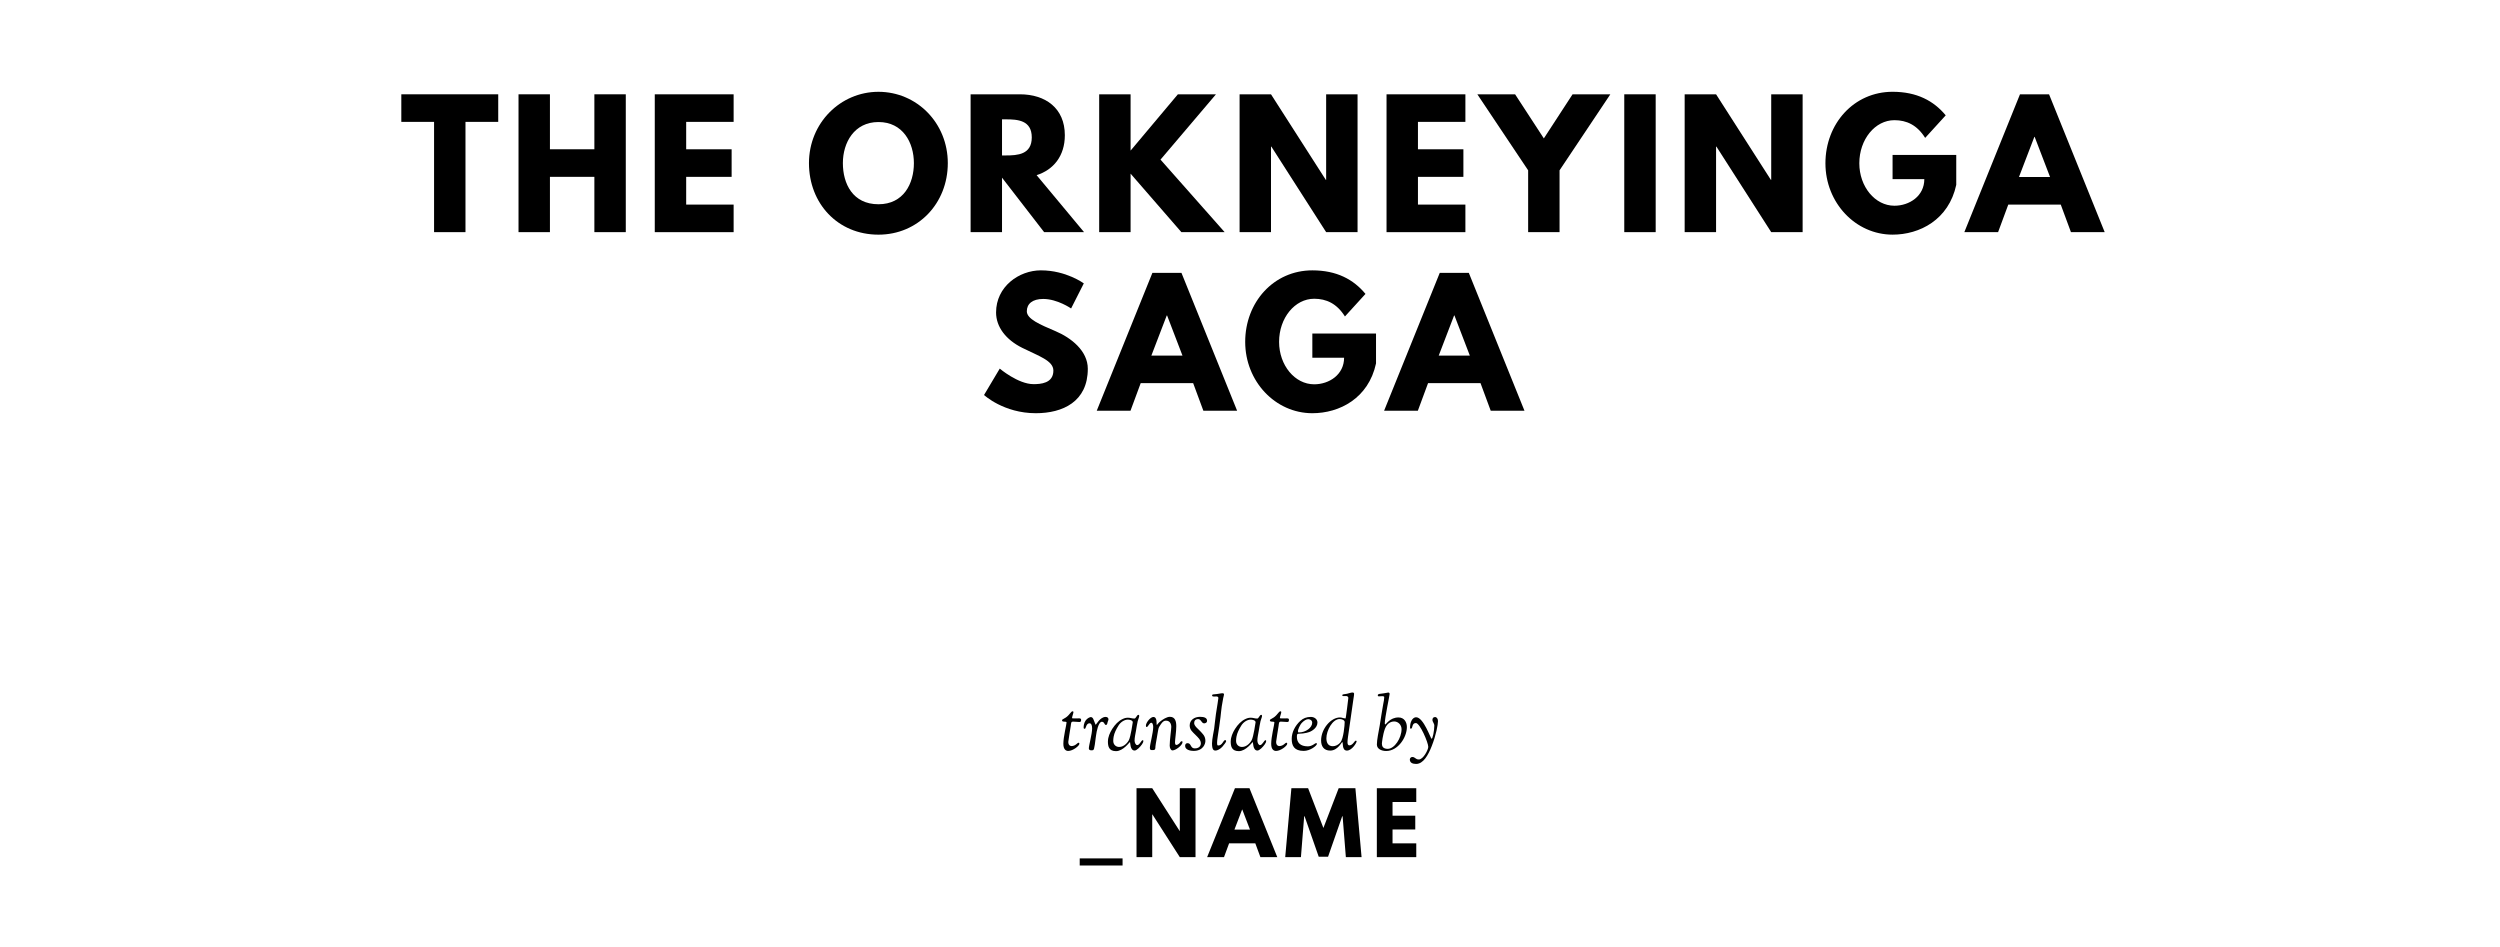
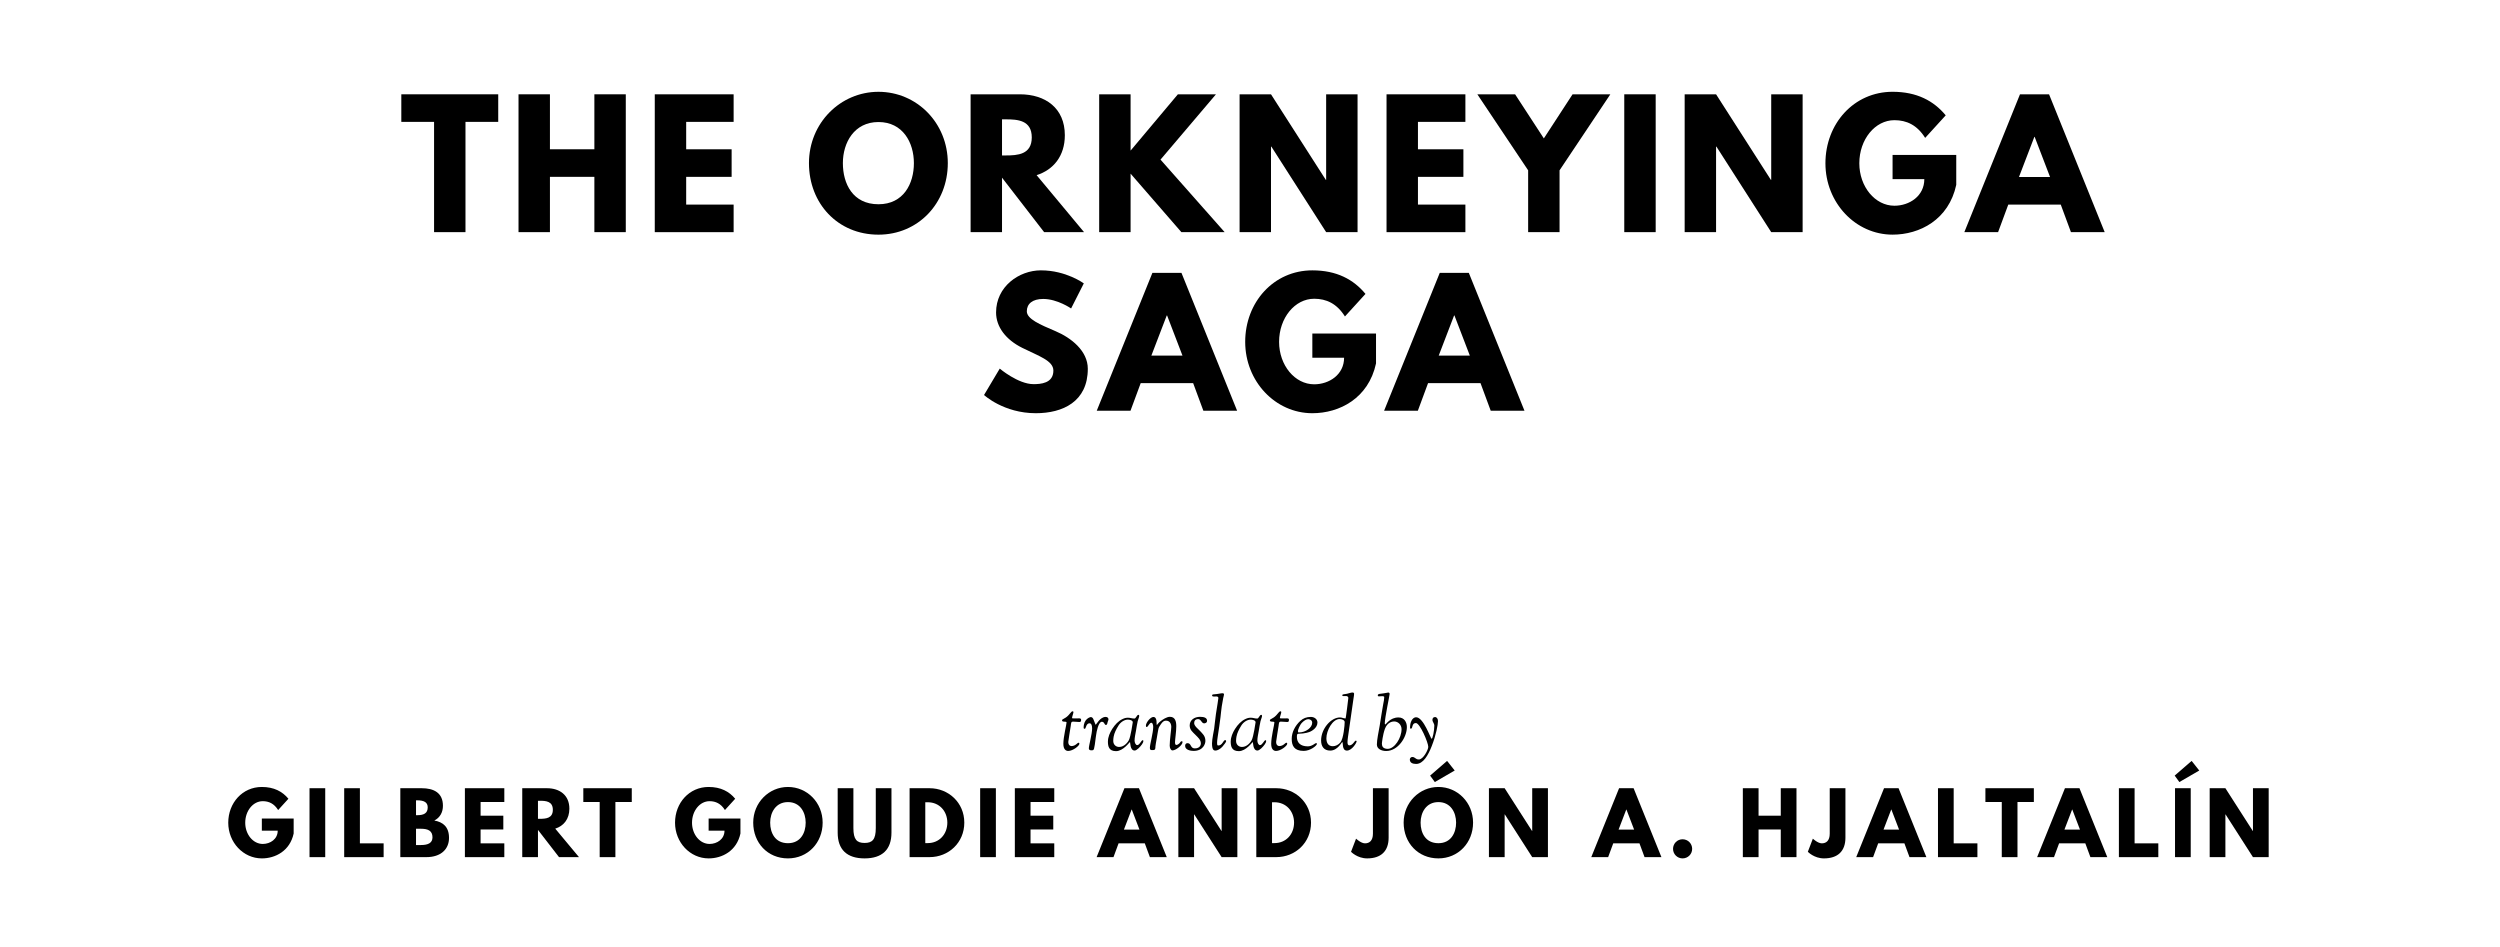
<svg xmlns="http://www.w3.org/2000/svg" version="1.1" viewBox="0 0 1400 530">
  <g aria-label="THE ORKNEYINGA">
    <path d="M224.74,68.25l0.00-15.44l54.27,0.00l0.00,15.44l-18.34,0.00l0.00,61.75l-17.59,0.00l0.00-61.75l-18.34,0.00z" />
    <path d="M307.96,99.03l0.00,30.97l-17.59,0.00l0.00-77.19l17.59,0.00l0.00,30.78l24.89,0.00l0.00-30.78l17.59,0.00l0.00,77.19l-17.59,0.00l0.00-30.97l-24.89,0.00z" />
    <path d="M410.83,52.81l0.00,15.44l-26.57,0.00l0.00,15.35l25.45,0.00l0.00,15.44l-25.45,0.00l0.00,15.53l26.57,0.00l0.00,15.44l-44.16,0.00l0.00-77.19l44.16,0.00z" />
    <path d="M453.02,91.36c0.00-22.55,17.68-39.95,38.92-39.95c21.43,0.00,38.83,17.40,38.83,39.95s-16.65,40.05-38.83,40.05c-22.83,0.00-38.92-17.50-38.92-40.05z  M472.01,91.36c0.00,11.51,5.52,23.02,19.93,23.02c14.04,0.00,19.84-11.51,19.84-23.02s-6.18-23.02-19.84-23.02c-13.57,0.00-19.93,11.51-19.93,23.02z" />
    <path d="M543.54,52.81l27.60,0.00c14.32,0.00,25.17,7.77,25.17,22.92c0.00,11.60-6.36,19.37-15.81,22.36l26.57,31.91l-22.36,0.00l-23.58-30.50l0.00,30.50l-17.59,0.00l0.00-77.19z  M561.13,87.05l2.06,0.00c6.64,0.00,14.60-0.47,14.60-10.11s-7.95-10.11-14.60-10.11l-2.06,0.00l0.00,20.21z" />
    <path d="M685.80,130.00l-24.23,0.00l-28.44-32.75l0.00,32.75l-17.59,0.00l0.00-77.19l17.59,0.00l0.00,31.53l26.48-31.53l21.33,0.00l-31.06,36.58z" />
    <path d="M711.76,82.09l0.00,47.91l-17.59,0.00l0.00-77.19l17.59,0.00l30.69,47.91l0.19,0.00l0.00-47.91l17.59,0.00l0.00,77.19l-17.59,0.00l-30.69-47.91l-0.19,0.00z" />
    <path d="M820.62,52.81l0.00,15.44l-26.57,0.00l0.00,15.35l25.45,0.00l0.00,15.44l-25.45,0.00l0.00,15.53l26.57,0.00l0.00,15.44l-44.16,0.00l0.00-77.19l44.16,0.00z" />
    <path d="M827.31,52.81l21.15,0.00l16.09,24.70l16.09-24.70l21.15,0.00l-28.44,42.57l0.00,34.62l-17.59,0.00l0.00-34.62z" />
    <path d="M927.18,52.81l0.00,77.19l-17.59,0.00l0.00-77.19l17.59,0.00z" />
    <path d="M961.00,82.09l0.00,47.91l-17.59,0.00l0.00-77.19l17.59,0.00l30.69,47.91l0.19,0.00l0.00-47.91l17.59,0.00l0.00,77.19l-17.59,0.00l-30.69-47.91l-0.19,0.00z" />
    <path d="M1095.50,86.77l0.00,16.75c-4.21,19.56-20.49,27.88-35.65,27.88c-20.77,0.00-37.61-17.87-37.61-39.95c0.00-22.18,15.91-40.05,37.61-40.05c13.57,0.00,23.02,5.05,29.75,13.19l-11.51,12.63c-4.49-7.20-10.39-9.92-17.22-9.92c-10.85,0.00-19.65,10.76-19.65,24.14c0.00,13.10,8.80,23.77,19.65,23.77c8.42,0.00,16.75-5.43,16.75-14.88l-17.78,0.00l0.00-13.57l35.65,0.00z" />
    <path d="M1147.47,52.81l31.16,77.19l-18.90,0.00l-5.71-15.44l-29.38,0.00l-5.71,15.44l-18.90,0.00l31.16-77.19l16.28,0.00z  M1148.03,99.12l-8.61-22.46l-0.19,0.00l-8.61,22.46l17.40,0.00z" />
  </g>
  <g aria-label="SAGA">
    <path d="M582.98,151.40c14.04,0.00,23.95,7.30,23.95,7.30l-7.11,14.04s-7.67-5.33-15.63-5.33c-5.99,0.00-9.17,2.71-9.17,6.92c0.00,4.30,7.30,7.39,16.09,11.13c8.61,3.65,18.06,10.95,18.06,21.05c0.00,18.43-14.04,24.89-29.10,24.89c-18.06,0.00-29.01-10.20-29.01-10.20l8.80-14.78s10.29,8.70,18.90,8.70c3.84,0.00,11.13-0.37,11.13-7.58c0.00-5.61-8.23-8.14-17.40-12.73c-9.26-4.58-14.69-11.79-14.69-19.84c0.00-14.41,12.73-23.58,25.17-23.58z" />
    <path d="M661.62,152.81l31.16,77.19l-18.90,0.00l-5.71-15.44l-29.38,0.00l-5.71,15.44l-18.90,0.00l31.16-77.19l16.28,0.00z  M662.18,199.12l-8.61-22.46l-0.19,0.00l-8.61,22.46l17.40,0.00z" />
    <path d="M770.57,186.77l0.00,16.75c-4.21,19.56-20.49,27.88-35.65,27.88c-20.77,0.00-37.61-17.87-37.61-39.95c0.00-22.18,15.91-40.05,37.61-40.05c13.57,0.00,23.02,5.05,29.75,13.19l-11.51,12.63c-4.49-7.20-10.39-9.92-17.22-9.92c-10.85,0.00-19.65,10.76-19.65,24.14c0.00,13.10,8.80,23.77,19.65,23.77c8.42,0.00,16.75-5.43,16.75-14.88l-17.78,0.00l0.00-13.57l35.65,0.00z" />
    <path d="M822.54,152.81l31.16,77.19l-18.90,0.00l-5.71-15.44l-29.38,0.00l-5.71,15.44l-18.90,0.00l31.16-77.19l16.28,0.00z  M823.10,199.12l-8.61-22.46l-0.19,0.00l-8.61,22.46l17.40,0.00z" />
  </g>
  <g aria-label="translated by">
    <path d="M594.73,403.42c0.00-0.85,1.62-0.81,3.49-2.76c1.70-1.79,1.79-2.34,2.47-2.34c0.21,0.00,0.43,0.13,0.43,0.51c0.00,0.55-0.77,2.55-0.77,3.19c0.00,0.26,0.09,0.30,1.49,0.30c1.66,0.00,2.00-0.04,2.47-0.04c0.89,0.00,1.11,0.30,1.11,0.81c0.00,0.98-0.26,1.23-1.02,1.23c-0.68,0.00-2.51-0.21-3.44-0.21c-1.23,0.00-1.11,0.77-1.36,2.51c-0.38,2.64-1.36,8.16-1.36,8.84c0.00,2.25,1.57,2.34,1.74,2.34c2.34,0.00,3.32-1.87,4.00-1.87c0.13,0.00,0.47,0.00,0.47,0.60c0.00,1.11-3.61,4.00-6.25,4.00c-1.15,0.00-2.72-0.68-2.72-4.00c0.00-3.91,1.79-10.80,1.79-11.94c0.00-0.89-2.51,0.04-2.51-1.15z" />
    <path d="M606.84,407.42c0.00-4.85,3.61-5.87,4.00-5.87c0.89,0.00,1.32,0.81,1.57,1.49c1.06,2.76,1.11,2.81,1.19,2.81c0.30,0.00,2.42-4.38,5.57-4.38c1.11,0.00,1.57,0.72,1.57,1.32c0.00,0.55-0.34,1.11-0.47,1.57c-0.09,0.30-0.17,1.62-0.94,1.62c-0.94,0.00-0.77-1.79-2.30-1.79c-1.91,0.00-2.98,5.57-3.19,7.35l-0.21,1.40c-0.94,7.23-0.85,7.23-2.38,7.23l-0.21,0.00c-0.43,0.00-1.28-0.09-1.28-1.11c0.00-1.70,1.83-7.95,1.83-11.14c0.00-2.13-0.68-2.89-1.45-2.89c-1.74,0.00-2.08,2.55-2.34,2.85c-0.13,0.13-0.26,0.26-0.47,0.26c-0.17,0.00-0.51-0.13-0.51-0.72z" />
    <path d="M620.45,415.15c0.00-2.38,1.06-4.80,2.38-6.93c1.53-2.42,3.49-4.46,5.74-5.53c1.15-0.55,2.00-0.77,3.10-0.77c1.32,0.00,2.21,0.47,3.61,0.47c0.85,0.00,1.36-2.08,2.21-2.08c0.26,0.00,0.47,0.17,0.47,0.64c0.00,0.68-0.55,1.70-0.85,2.93c-0.38,1.57-0.64,3.53-0.98,5.44c-0.34,1.87-0.77,3.83-0.77,5.44c0.00,1.11,0.64,2.51,1.45,2.51c1.40,0.00,2.30-2.76,3.10-2.76c0.34,0.00,0.38,0.30,0.38,0.47c0.00,0.43-0.21,1.06-0.77,1.83c-1.06,1.53-2.98,3.49-4.12,3.49c-2.72,0.00-2.34-4.76-2.64-4.76c-0.21,0.00-3.74,5.10-7.78,5.10s-4.55-2.72-4.55-5.48z  M623.42,414.90c0.00,2.13,1.53,3.40,3.32,3.40c3.06,0.00,5.06-3.06,5.44-3.83c1.02-2.04,2.17-9.86,2.17-9.99c0.00-1.19-1.91-1.49-2.81-1.49c-1.74,0.00-4.00,1.28-5.27,3.44c-1.23,2.04-2.25,3.95-2.64,6.16c-0.13,0.77-0.21,1.53-0.21,2.30z" />
    <path d="M641.70,406.35c0.00-1.66,2.55-4.85,4.17-4.85c2.47,0.00,1.57,4.46,1.96,4.46c0.26,0.00,0.55-0.94,2.13-2.13c1.15-0.89,3.40-2.42,5.19-2.42c2.98,0.00,3.57,2.64,3.57,5.31c0.00,2.98-0.72,7.48-0.72,8.93c0.00,1.19,0.34,1.53,0.81,1.53c0.72,0.00,1.70-0.94,1.70-0.94c0.51-0.64,0.68-1.15,1.32-1.15c0.30,0.00,0.38,0.26,0.38,0.51c0.00,1.66-3.74,4.63-5.61,4.63c-0.85,0.00-1.57-1.19-1.57-2.68c0.00-3.23,0.89-8.93,0.89-10.50c0.00-0.68-0.21-3.49-2.98-3.49c-0.98,0.00-1.79,0.47-2.76,1.87c-1.83,2.59-1.32,2.21-2.34,7.69c-1.06,5.74-0.77,5.23-0.85,5.82c-0.13,0.94-0.47,1.11-1.57,1.11c-1.15,0.00-1.49-0.09-1.49-1.32c0.00-1.79,1.87-8.37,1.87-11.65c0.00-1.49-0.55-2.34-0.98-2.34c-1.32,0.00-1.79,2.38-2.72,2.38c-0.30,0.00-0.38-0.34-0.38-0.81z" />
    <path d="M663.68,417.70c0.00-1.32,0.85-1.53,1.36-1.53c2.17,0.00,1.45,2.93,4.04,2.93c3.10,0.00,3.40-2.21,3.40-2.72c0.00-2.00-1.40-3.23-2.93-4.76c-1.70-1.74-3.32-2.85-3.32-5.40c0.00-2.85,2.47-4.80,5.78-4.80c2.30,0.00,3.95,0.55,3.95,2.21c0.00,1.32-1.40,1.45-1.62,1.45c-1.53,0.00-1.70-2.38-3.36-2.38c-1.62,0.00-2.25,0.98-2.25,2.25c0.00,1.62,2.34,3.36,3.36,4.46c1.32,1.49,2.93,2.68,2.93,5.53c0.00,1.53-1.19,5.57-6.63,5.57c-1.66,0.00-4.72-0.55-4.72-2.81z" />
    <path d="M678.72,416.34c0.00-2.42,1.11-7.44,1.19-8.12c0.38-2.68,0.60-5.70,1.02-8.42c0.72-4.59,1.36-8.42,1.36-8.93s-0.43-0.85-1.06-0.85s-0.72,0.04-1.23,0.04c-0.85,0.00-1.23-0.13-1.23-0.60c0.00-0.21,0.09-0.55,0.64-0.60c3.10-0.21,4.04-0.64,5.14-0.64c0.68,0.00,0.89,0.26,0.89,0.68c0.00,0.60-0.30,1.15-0.43,1.96c-1.57,8.25-0.85,6.67-2.21,15.81c-0.72,5.02-1.23,7.69-1.23,9.14s0.13,1.66,0.68,1.66c2.34,0.00,2.76-3.02,3.87-3.02c0.30,0.00,0.51,0.26,0.51,0.68s-1.11,1.87-2.13,3.06c-1.11,1.28-2.89,2.13-3.70,2.13c-0.85,0.00-2.08,0.00-2.08-4.00z" />
    <path d="M689.22,415.15c0.00-2.38,1.06-4.80,2.38-6.93c1.53-2.42,3.49-4.46,5.74-5.53c1.15-0.55,2.00-0.77,3.10-0.77c1.32,0.00,2.21,0.47,3.61,0.47c0.85,0.00,1.36-2.08,2.21-2.08c0.26,0.00,0.47,0.17,0.47,0.64c0.00,0.68-0.55,1.70-0.85,2.93c-0.38,1.57-0.64,3.53-0.98,5.44c-0.34,1.87-0.77,3.83-0.77,5.44c0.00,1.11,0.64,2.51,1.45,2.51c1.40,0.00,2.30-2.76,3.10-2.76c0.34,0.00,0.38,0.30,0.38,0.47c0.00,0.43-0.21,1.06-0.77,1.83c-1.06,1.53-2.98,3.49-4.12,3.49c-2.72,0.00-2.34-4.76-2.64-4.76c-0.21,0.00-3.74,5.10-7.78,5.10s-4.55-2.72-4.55-5.48z  M692.20,414.90c0.00,2.13,1.53,3.40,3.32,3.40c3.06,0.00,5.06-3.06,5.44-3.83c1.02-2.04,2.17-9.86,2.17-9.99c0.00-1.19-1.91-1.49-2.81-1.49c-1.74,0.00-4.00,1.28-5.27,3.44c-1.23,2.04-2.25,3.95-2.64,6.16c-0.13,0.77-0.21,1.53-0.21,2.30z" />
    <path d="M711.12,403.42c0.00-0.85,1.62-0.81,3.49-2.76c1.70-1.79,1.79-2.34,2.47-2.34c0.21,0.00,0.43,0.13,0.43,0.51c0.00,0.55-0.77,2.55-0.77,3.19c0.00,0.26,0.09,0.30,1.49,0.30c1.66,0.00,2.00-0.04,2.47-0.04c0.89,0.00,1.11,0.30,1.11,0.81c0.00,0.98-0.26,1.23-1.02,1.23c-0.68,0.00-2.51-0.21-3.44-0.21c-1.23,0.00-1.11,0.77-1.36,2.51c-0.38,2.64-1.36,8.16-1.36,8.84c0.00,2.25,1.57,2.34,1.74,2.34c2.34,0.00,3.32-1.87,4.00-1.87c0.13,0.00,0.47,0.00,0.47,0.60c0.00,1.11-3.61,4.00-6.25,4.00c-1.15,0.00-2.72-0.68-2.72-4.00c0.00-3.91,1.79-10.80,1.79-11.94c0.00-0.89-2.51,0.04-2.51-1.15z" />
    <path d="M723.36,413.75c0.00-3.66,1.87-7.31,4.80-10.03c1.57-1.49,3.53-2.25,5.91-2.25c2.00,0.00,3.70,1.28,3.70,3.15c0.00,3.06-3.32,4.80-4.12,5.14c-0.38,0.17-2.68,1.11-6.67,1.15c-0.60,0.00-0.72,0.64-0.72,1.74c0.00,3.19,1.91,5.31,6.12,5.31c2.42,0.00,4.12-1.83,4.59-1.83c0.34,0.00,0.51,0.17,0.51,0.43c0.00,0.98-3.70,3.95-7.40,3.95c-5.40,0.00-6.72-2.98-6.72-6.76z  M726.84,409.33c0.00,0.30,0.09,0.85,0.38,0.85c4.12,0.00,7.61-2.76,7.61-5.44c0.00-1.62-1.53-2.00-2.25-2.00c-1.06,0.00-2.38,0.85-3.49,2.00c-1.28,1.32-2.25,4.04-2.25,4.59z" />
    <path d="M739.81,414.69c0.00-6.59,5.53-12.92,10.58-12.92c1.11,0.00,1.96,0.55,3.15,0.55c0.13,0.00,1.53-11.18,1.53-11.48c0.00-0.64-0.60-1.06-1.23-1.06c-0.47,0.00-1.45,0.04-1.49,0.04c-0.43,0.00-0.68-0.17-0.68-0.47c0.00-0.72,1.49-0.55,2.68-0.85c2.38-0.60,2.13-0.68,3.27-0.68c0.38,0.00,0.68,0.34,0.68,0.72c0.00,1.11-0.43,2.47-2.81,19.85c-0.47,3.23-0.89,5.91-0.89,7.18c0.00,0.94,0.13,1.83,1.11,1.83c1.87,0.00,2.85-2.64,3.53-2.64c0.34,0.00,0.47,0.21,0.47,0.38c0.00,0.89-2.68,5.19-5.44,5.19c-2.98,0.00-2.00-4.76-2.59-4.76c-0.38,0.00-2.55,4.76-6.76,4.76c-3.61,0.00-5.10-2.47-5.10-5.65z  M742.78,413.50c0.00,2.47,1.02,4.38,3.61,4.38c1.53,0.00,3.19-0.81,4.29-2.21c1.70-2.13,2.34-9.61,2.34-11.31c0.00-1.15-1.70-1.70-2.85-1.70c-3.91,0.00-7.40,6.38-7.40,10.84z" />
    <path d="M771.05,416.98c0.00-2.72,0.98-7.14,1.57-10.58c0.77-4.42,1.28-8.54,1.91-11.69c0.38-1.83,0.64-3.32,0.64-4.34c0.00-0.21-0.21-0.51-1.06-0.51c-0.64,0.00-1.11,0.09-1.74,0.09c-0.47,0.00-0.81,0.00-0.81-0.60c0.00-0.85,1.19-0.81,3.15-1.06c1.66-0.21,2.42-0.47,2.68-0.47c0.47,0.00,0.81,0.30,0.81,0.77c0.00,0.77-2.72,13.43-2.72,16.49c0.00,0.30,0.13,0.64,0.21,0.64c0.60,0.00,2.59-3.95,7.48-3.95c3.19,0.00,4.68,2.64,4.68,5.40c0.00,5.78-5.02,13.39-11.60,13.39c-2.51,0.00-5.19-1.11-5.19-3.57z  M773.86,416.47c0.00,1.45,0.64,2.89,3.27,2.89c3.83,0.00,7.74-6.12,7.74-11.01c0.00-2.38-1.83-4.34-4.17-4.34c-1.02,0.00-3.78,0.43-5.14,4.12c-1.23,3.36-1.70,7.91-1.70,8.33z" />
    <path d="M789.50,425.31c0.00-0.72,0.64-1.40,1.36-1.40c1.70,0.00,1.74,1.40,3.70,1.40c2.47,0.00,5.27-5.44,5.27-7.06c0.00-2.38-4.68-13.35-6.93-13.35c-2.47,0.00-1.57,3.19-2.85,3.19c-0.26,0.00-0.43-0.21-0.43-0.94c0.00-1.79,0.85-5.48,3.44-5.48c4.12,0.00,8.16,12.07,8.63,12.07c0.60,0.00,1.53-4.55,1.53-7.40c0.00-1.23-1.06-2.08-1.06-3.23c0.00-0.77,0.43-1.57,1.45-1.57c0.94,0.00,1.66,0.94,1.66,2.25c0.00,1.91-1.02,7.78-3.53,14.11c-2.00,5.06-4.72,9.90-8.71,9.90c-1.83,0.00-3.53-0.55-3.53-2.51z" />
  </g>
-   <g aria-label="_NAME">
-     <path d="M604.64,480.70l24.00,0.00l0.00,3.98l-24.00,0.00l0.00-3.98z" />
-     <path d="M645.25,456.05l0.00,23.95l-8.80,0.00l0.00-38.60l8.80,0.00l15.35,23.95l0.09,0.00l0.00-23.95l8.80,0.00l0.00,38.60l-8.80,0.00l-15.35-23.95l-0.09,0.00z" />
-     <path d="M699.70,441.40l15.58,38.60l-9.45,0.00l-2.85-7.72l-14.69,0.00l-2.85,7.72l-9.45,0.00l15.58-38.60l8.14,0.00z  M699.98,464.56l-4.30-11.23l-0.09,0.00l-4.30,11.23l8.70,0.00z" />
-     <path d="M753.68,480.00l-1.82-22.88l-0.23,0.00l-7.91,22.64l-5.24,0.00l-7.91-22.64l-0.23,0.00l-1.82,22.88l-8.80,0.00l3.46-38.60l9.36,0.00l8.56,22.27l8.56-22.27l9.36,0.00l3.46,38.60l-8.80,0.00z" />
-     <path d="M793.11,441.40l0.00,7.72l-13.29,0.00l0.00,7.67l12.73,0.00l0.00,7.72l-12.73,0.00l0.00,7.77l13.29,0.00l0.00,7.72l-22.08,0.00l0.00-38.60l22.08,0.00z" />
+   <g aria-label="GILBERT GOUDIE AND JÓN A. HJALTALÍN">
+     <path d="M164.45,458.39l0.00,8.37c-2.11,9.78-10.25,13.94-17.82,13.94c-10.39,0.00-18.81-8.94-18.81-19.98c0.00-11.09,7.95-20.02,18.81-20.02c6.78,0.00,11.51,2.53,14.88,6.60l-5.75,6.32c-2.25-3.60-5.19-4.96-8.61-4.96c-5.43,0.00-9.82,5.38-9.82,12.07c0.00,6.55,4.40,11.88,9.82,11.88c4.21,0.00,8.37-2.71,8.37-7.44l-8.89,0.00l0.00-6.78l17.82,0.00z" />
+     <path d="M182.13,441.40l0.00,38.60l-8.80,0.00l0.00-38.60l8.80,0.00z" />
+     <path d="M201.54,441.40l0.00,30.88l13.29,0.00l0.00,7.72l-22.08,0.00l0.00-38.60l8.80,0.00z" />
+     <path d="M224.18,441.40l11.98,0.00c6.64,0.00,11.88,2.48,11.88,9.82c0.00,3.56-1.54,6.60-4.82,8.28c4.82,0.84,8.23,3.51,8.23,9.73c0.00,6.36-4.63,10.76-12.63,10.76l-14.64,0.00l0.00-38.60z  M232.97,456.51l0.70,0.00c3.79,0.00,5.85-1.17,5.85-4.40c0.00-2.76-2.01-3.93-5.85-3.93l-0.70,0.00l0.00,8.33z  M232.97,473.22l2.76,0.00c4.16,0.00,6.46-1.26,6.46-4.30c0.00-3.56-2.29-4.82-6.46-4.82l-2.76,0.00l0.00,9.12z" />
+     <path d="M282.42,441.40l0.00,7.72l-13.29,0.00l0.00,7.67l12.73,0.00l0.00,7.72l-12.73,0.00l0.00,7.77l13.29,0.00l0.00,7.72l-22.08,0.00l0.00-38.60l22.08,0.00z" />
+     <path d="M292.47,441.40l13.80,0.00c7.16,0.00,12.58,3.88,12.58,11.46c0.00,5.80-3.18,9.68-7.91,11.18l13.29,15.95l-11.18,0.00l-11.79-15.25l0.00,15.25l-8.80,0.00l0.00-38.60z  M301.26,458.53l1.03,0.00c3.32,0.00,7.30-0.23,7.30-5.05s-3.98-5.05-7.30-5.05l-1.03,0.00l0.00,10.11z" />
+     <path d="M326.66,449.12l0.00-7.72l27.13,0.00l0.00,7.72l-9.17,0.00l0.00,30.88l-8.80,0.00l0.00-30.88l-9.17,0.00z" />
+     <path d="M414.65,458.39l0.00,8.37c-2.11,9.78-10.25,13.94-17.82,13.94c-10.39,0.00-18.81-8.94-18.81-19.98c0.00-11.09,7.95-20.02,18.81-20.02c6.78,0.00,11.51,2.53,14.88,6.60l-5.75,6.32c-2.25-3.60-5.19-4.96-8.61-4.96c-5.43,0.00-9.82,5.38-9.82,12.07c0.00,6.55,4.40,11.88,9.82,11.88c4.21,0.00,8.37-2.71,8.37-7.44l-8.89,0.00l0.00-6.78l17.82,0.00z" />
+     <path d="M421.80,460.68c0.00-11.27,8.84-19.98,19.46-19.98c10.71,0.00,19.42,8.70,19.42,19.98s-8.33,20.02-19.42,20.02c-11.42,0.00-19.46-8.75-19.46-20.02z  M431.30,460.68c0.00,5.75,2.76,11.51,9.96,11.51c7.02,0.00,9.92-5.75,9.92-11.51s-3.09-11.51-9.92-11.51c-6.78,0.00-9.96,5.75-9.96,11.51z" />
+     <path d="M499.22,441.40l0.00,24.89c0.00,9.54-5.24,14.41-15.06,14.41s-15.06-4.87-15.06-14.41l0.00-24.89l8.80,0.00l0.00,22.32c0.00,6.46,1.96,8.33,6.27,8.33s6.27-1.87,6.27-8.33l0.00-22.32l8.80,0.00z" />
+     <path d="M509.37,441.40l11.18,0.00c10.57,0.00,19.46,8.05,19.46,19.27c0.00,11.27-8.84,19.32-19.46,19.32l-11.18,0.00l0.00-38.60z  M518.16,472.14l1.36,0.00c6.50,0.00,10.95-4.96,10.99-11.42c0.00-6.46-4.44-11.46-10.99-11.46l-1.36,0.00l0.00,22.88z" />
+     <path d="M557.69,441.40l0.00,38.60l-8.80,0.00l0.00-38.60l8.80,0.00z" />
+     <path d="M590.39,441.40l0.00,7.72l-13.29,0.00l0.00,7.67l12.73,0.00l0.00,7.72l-12.73,0.00l0.00,7.77l13.29,0.00l0.00,7.72l-22.08,0.00l0.00-38.60l22.08,0.00z" />
+     <path d="M637.81,441.40l15.58,38.60l-9.45,0.00l-2.85-7.72l-14.69,0.00l-2.85,7.72l-9.45,0.00l15.58-38.60l8.14,0.00z  M638.09,464.56l-4.30-11.23l-0.09,0.00l-4.30,11.23l8.70,0.00z" />
+     <path d="M668.68,456.05l0.00,23.95l-8.80,0.00l0.00-38.60l8.80,0.00l15.35,23.95l0.09,0.00l0.00-23.95l8.80,0.00l0.00,38.60l-8.80,0.00l-15.35-23.95l-0.09,0.00z" />
+     <path d="M703.53,441.40l11.18,0.00c10.57,0.00,19.46,8.05,19.46,19.27c0.00,11.27-8.84,19.32-19.46,19.32l-11.18,0.00l0.00-38.60z  M712.33,472.14l1.36,0.00c6.50,0.00,10.95-4.96,10.99-11.42c0.00-6.46-4.44-11.46-10.99-11.46l-1.36,0.00l0.00,22.88z" />
+     <path d="M777.63,441.40l0.00,27.70c0.00,7.58-4.30,11.60-12.02,11.60c-5.52,0.00-9.03-3.70-9.03-3.70l2.81-7.35s2.76,2.62,5.01,2.62c2.53,0.00,4.44-1.54,4.44-5.43l0.00-25.45l8.80,0.00z" />
+     <path d="M800.87,434.34l9.50-8.23l4.26,5.38l-11.13,6.46z  M786.04,460.68c0.00-11.27,8.84-19.98,19.46-19.98c10.71,0.00,19.42,8.70,19.42,19.98s-8.33,20.02-19.42,20.02c-11.42,0.00-19.46-8.75-19.46-20.02z  M795.54,460.68c0.00,5.75,2.76,11.51,9.96,11.51c7.02,0.00,9.92-5.75,9.92-11.51s-3.09-11.51-9.92-11.51c-6.78,0.00-9.96,5.75-9.96,11.51z" />
+     <path d="M842.60,456.05l0.00,23.95l-8.80,0.00l0.00-38.60l8.80,0.00l15.35,23.95l0.09,0.00l0.00-23.95l8.80,0.00l0.00,38.60l-8.80,0.00l-15.35-23.95l-0.09,0.00z" />
+     <path d="M914.82,441.40l15.58,38.60l-9.45,0.00l-2.85-7.72l-14.69,0.00l-2.85,7.72l-9.45,0.00l15.58-38.60l8.14,0.00z  M915.10,464.56l-4.30-11.23l-0.09,0.00l-4.30,11.23l8.70,0.00z" />
+     <path d="M942.23,469.99c2.99,0.00,5.38,2.39,5.38,5.38c0.00,2.95-2.39,5.33-5.38,5.33c-2.95,0.00-5.33-2.39-5.33-5.33c0.00-2.99,2.39-5.38,5.33-5.38z" />
+     <path d="M984.79,464.51l0.00,15.49l-8.80,0.00l0.00-38.60l8.80,0.00l0.00,15.39l12.44,0.00l0.00-15.39l8.80,0.00l0.00,38.60l-8.80,0.00l0.00-15.49l-12.44,0.00z" />
+     <path d="M1033.44,441.40l0.00,27.70c0.00,7.58-4.30,11.60-12.02,11.60c-5.52,0.00-9.03-3.70-9.03-3.70l2.81-7.35s2.76,2.62,5.01,2.62c2.53,0.00,4.44-1.54,4.44-5.43l0.00-25.45l8.80,0.00z" />
+     <path d="M1063.19,441.40l15.58,38.60l-9.45,0.00l-2.85-7.72l-14.69,0.00l-2.85,7.72l-9.45,0.00l15.58-38.60l8.14,0.00z  M1063.47,464.56l-4.30-11.23l-0.09,0.00l-4.30,11.23l8.70,0.00z" />
+     <path d="M1094.06,441.40l0.00,30.88l13.29,0.00l0.00,7.72l-22.08,0.00l0.00-38.60l8.80,0.00z" />
+     <path d="M1111.83,449.12l0.00-7.72l27.13,0.00l0.00,7.72l-9.17,0.00l0.00,30.88l-8.80,0.00l0.00-30.88l-9.17,0.00z" />
+     <path d="M1164.50,441.40l15.58,38.60l-9.45,0.00l-2.85-7.72l-14.69,0.00l-2.85,7.72l-9.45,0.00l15.58-38.60l8.14,0.00z  M1164.78,464.56l-4.30-11.23l-0.09,0.00l-4.30,11.23l8.70,0.00z" />
+     <path d="M1195.37,441.40l0.00,30.88l13.29,0.00l0.00,7.72l-22.08,0.00l0.00-38.60l8.80,0.00z" />
+     <path d="M1217.82,434.34l9.50-8.23l4.26,5.38l-11.13,6.46z  M1226.81,441.40l0.00,38.60l-8.80,0.00l0.00-38.60l8.80,0.00z" />
+     <path d="M1246.22,456.05l0.00,23.95l-8.80,0.00l0.00-38.60l8.80,0.00l15.35,23.95l0.09,0.00l0.00-23.95l8.80,0.00l0.00,38.60l-8.80,0.00l-15.35-23.95l-0.09,0.00z" />
  </g>
</svg>
